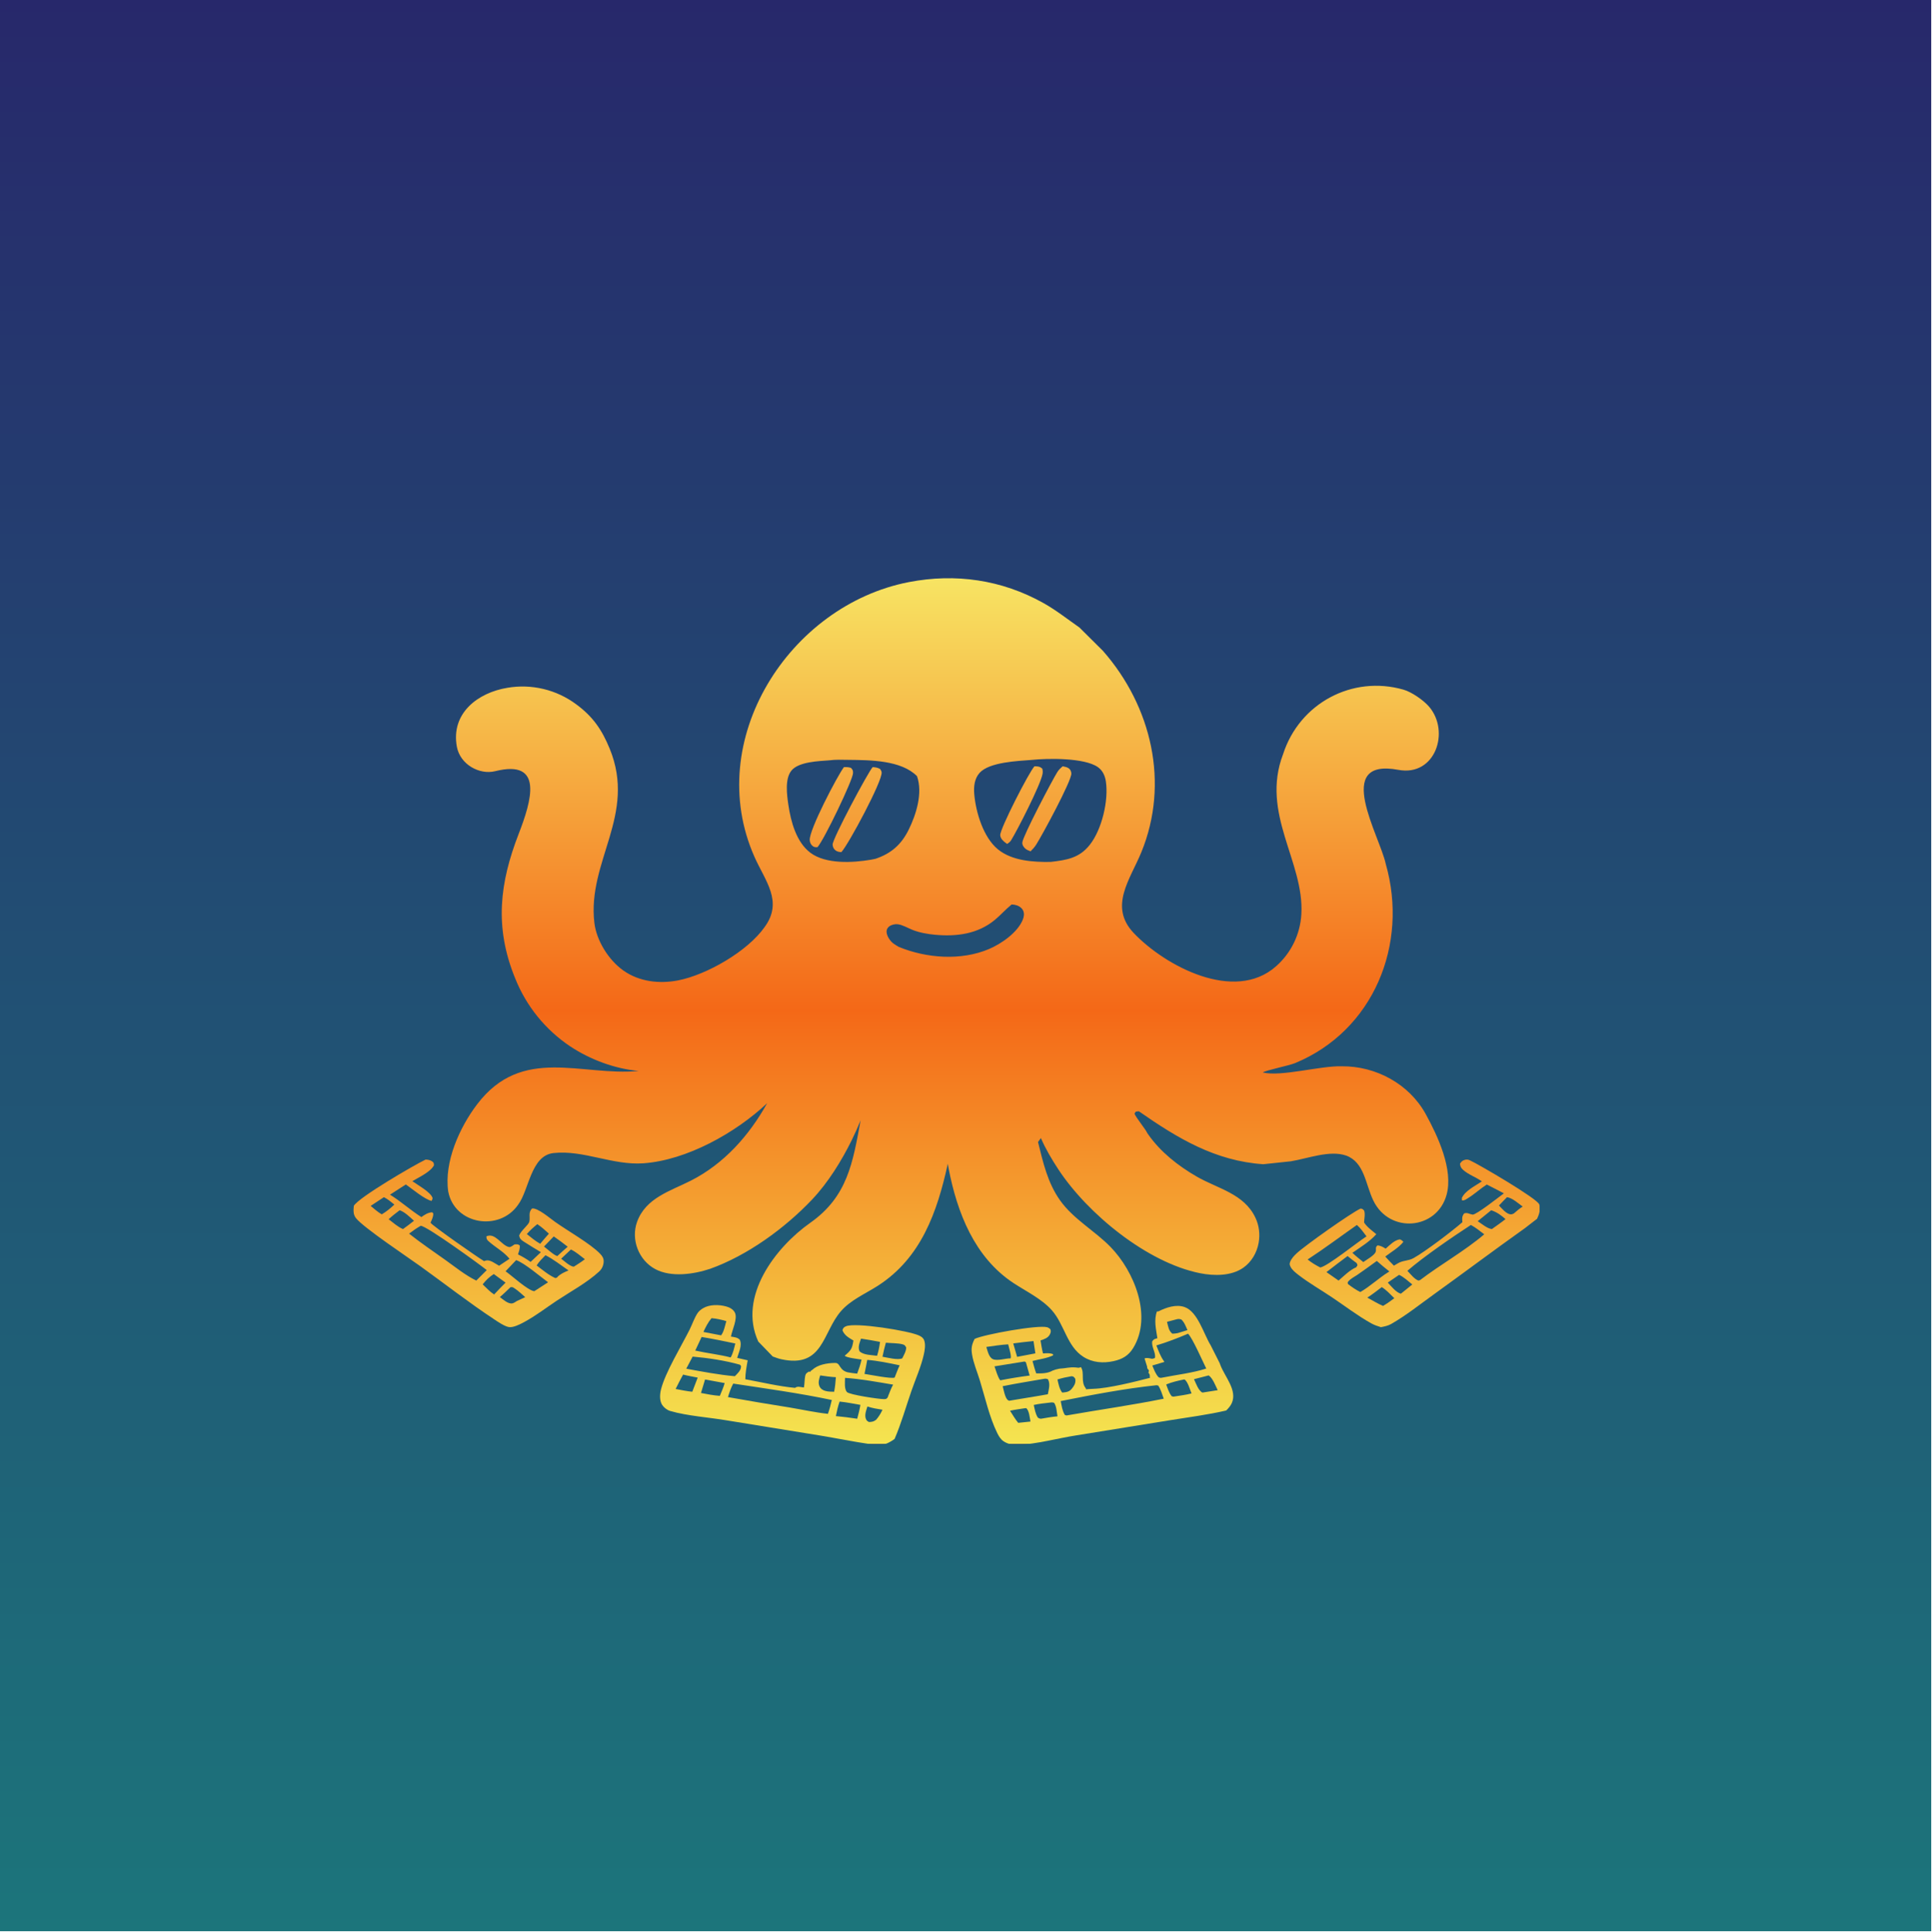
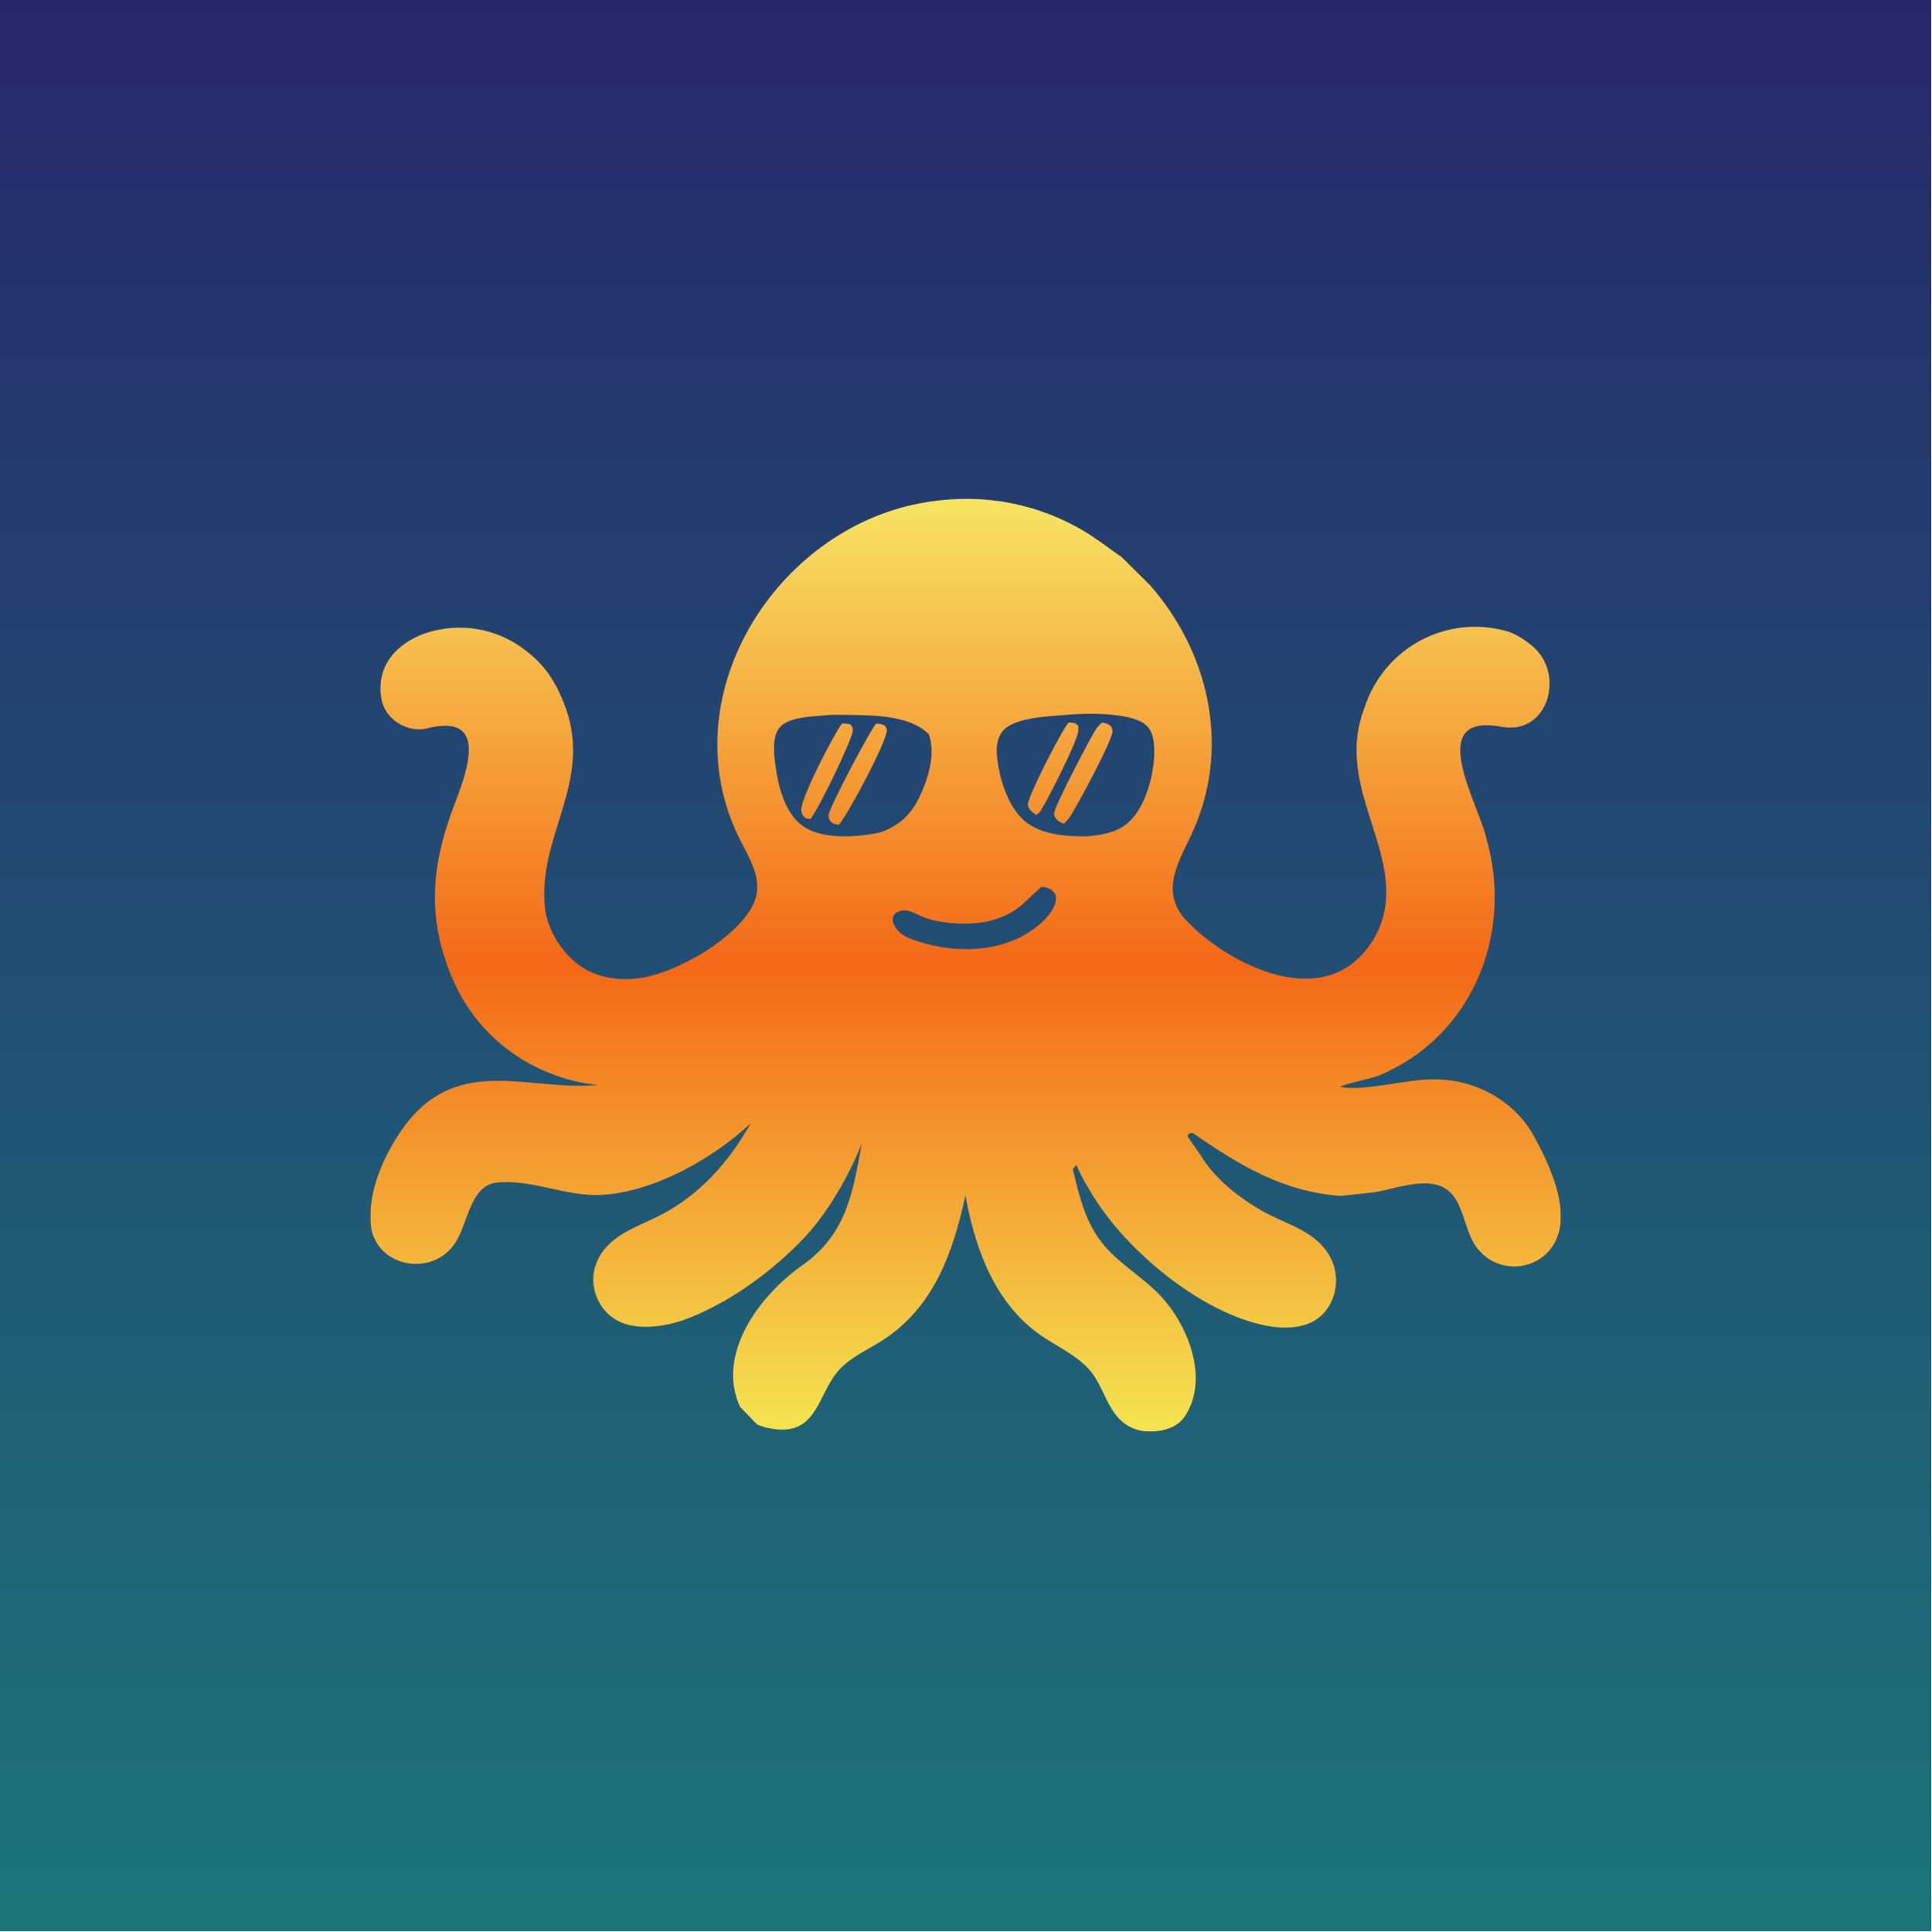
<svg xmlns="http://www.w3.org/2000/svg" width="2362" height="2362" viewBox="0 0 2362 2362" fill="none">
-   <rect width="2362" height="2362" fill="url(#paint0_linear_10_213)" />
-   <mask id="mask0_10_213" style="mask-type:alpha" maskUnits="userSpaceOnUse" x="432" y="707" width="1452" height="1061">
-     <path fill-rule="evenodd" clip-rule="evenodd" d="M1111.83 711.887C1168.49 700.977 1225.14 708.992 1276.05 737.492C1291.93 746.379 1305.37 757.123 1320.25 767.524L1348.95 796.021C1408.81 864.216 1430.43 958.195 1395.91 1042.37C1382.24 1075.68 1355.86 1108.58 1386.53 1141.07C1425.04 1181.57 1509.74 1226.79 1560.59 1181.91C1579.07 1165.67 1590.26 1142.67 1591.63 1118.09C1595.35 1053.86 1541.44 995.114 1569.29 922.371C1589.32 860.184 1653.96 825.446 1716.68 843.53C1726.49 846.357 1741.04 856.317 1747.95 864.431C1773.76 894.756 1755.47 950.003 1710.3 941.575C1629.65 926.52 1687.58 1022.16 1694.87 1056.72C1722.94 1154.69 1680.13 1260.49 1583.93 1300.25C1576.55 1303.31 1547.38 1309.2 1544.48 1311.69C1567.06 1317.2 1614.88 1303.31 1641.13 1304.12C1682.85 1303.8 1723.49 1325.72 1743.73 1362.57C1758.42 1389.29 1777.77 1430.45 1769.23 1461.39C1757.44 1504.13 1699.5 1509.29 1679.71 1468.45C1670 1448.42 1668.86 1421.43 1646.29 1413.29C1626.35 1406.44 1599.88 1416.83 1578.83 1420.33L1545.07 1423.91C1486.28 1419.9 1440.59 1392.39 1392.84 1359.13L1389.12 1359.58L1387.56 1362.05C1389.19 1366.71 1401.25 1381.23 1403.16 1385.78L1404.18 1387.26C1419.31 1408.95 1440.96 1425.94 1463.69 1439.04C1489.55 1453.93 1521.54 1459.85 1535.46 1489.36C1539.96 1498.92 1541.23 1509.44 1539.43 1519.85C1537.34 1531.94 1530.77 1543.38 1520.66 1550.48C1505.9 1560.84 1484.66 1560.62 1467.65 1557.2C1402.87 1544.21 1330.22 1484.53 1294.57 1430.43C1286.68 1418.45 1278.77 1405.16 1273.08 1391.94L1269.56 1396.72C1275.7 1421.68 1281.35 1446.77 1296.53 1468.11C1312.94 1491.22 1338.79 1505.09 1358.33 1525.18C1387.22 1554.89 1409.69 1609.72 1386.04 1648.57C1380.23 1658.1 1372.55 1662.45 1361.88 1664.77C1349.19 1667.53 1336.28 1666.6 1325.1 1659.51C1304.74 1646.61 1301.95 1619.92 1286.49 1602.55C1273.96 1588.46 1255.16 1579.53 1239.58 1569.27C1191.78 1537.81 1170.58 1482.96 1160.13 1428.73C1159.78 1426.92 1159.5 1425.11 1159.23 1423.27C1146.29 1482.25 1126.7 1538.64 1073.38 1572.75C1058.32 1582.38 1040.72 1589.8 1028.71 1603.43C1005.88 1629.35 1007.14 1673.88 955.359 1662.38C951.866 1661.61 948.441 1660.29 945.087 1659.06L927.407 1640.8C902.253 1585.95 948.254 1525.67 991.017 1495.54C1036.67 1463.38 1043.02 1422 1052.59 1370.23C1049.25 1378.45 1045.62 1386.56 1041.71 1394.52C1029.42 1419.48 1012.91 1446.3 993.299 1467.02C960.087 1502.09 914.302 1535.46 868.591 1551.81C848.528 1558.51 821.04 1562.57 801.57 1552.27C781.174 1541.48 771.365 1516.05 779.177 1494.41C789.814 1464.94 820.085 1456.67 845.171 1443.89C885.722 1423.23 916.381 1388.62 938.262 1349.29C899.666 1385.64 839.802 1419.07 786.861 1422.78C749.274 1425.42 713.711 1406.31 677.108 1410.23C649.052 1413.23 647.202 1455.56 633.643 1473.5C610.787 1506.65 555.896 1497.84 548.189 1457.23C542.984 1421.01 562.192 1378.78 583.472 1350.72C638.511 1278.18 711.2 1316.58 781.159 1309.84C752.037 1307.23 721.824 1295.95 697.47 1279.81C667.088 1259.53 643.581 1230.48 630.068 1196.52C604.274 1133.47 611.37 1079.3 634.29 1020.07C649.965 979.561 665.575 928.191 605.568 943.212C586.571 947.968 562.723 935.132 558.733 913.171C551.301 872.254 584.44 847.09 620.732 841.193C650.299 836.186 680.625 843.479 704.695 861.382C725.329 876.535 736.226 892.677 745.644 915.598C778.986 996.733 718.024 1053.23 726.947 1128.67C729.504 1150.29 744.205 1174.06 762.265 1186.9C781.486 1200.57 806.109 1203.61 829.387 1199.07C864.209 1192.29 914.312 1163.59 935.148 1133.88C958.116 1102.5 935.977 1077.77 922.755 1047.98C859.584 905.656 965.016 740.165 1111.83 711.887ZM1236.28 1107.08C1229.39 1112.76 1223.55 1119.47 1216.65 1125.17C1195.78 1142.35 1170.07 1145.67 1143.79 1143.29C1134.55 1142.46 1124.75 1140.73 1116.08 1137.32C1110.38 1135.09 1103.95 1131.13 1097.88 1130.4C1094.62 1130.01 1090.14 1131.06 1087.52 1133.1C1085.44 1134.73 1084.29 1136.86 1084.33 1139.52C1084.41 1144.81 1088.83 1151.19 1092.99 1154.17C1095.01 1155.62 1097.17 1156.88 1099.31 1158.14C1133.22 1172.04 1175.33 1175.27 1209.64 1160.7C1224.76 1154.28 1244.69 1140.49 1250.96 1124.72C1252.26 1121.47 1252.91 1117.76 1251.64 1114.39C1250.42 1111.13 1247.25 1108.58 1244.03 1107.44C1241.86 1106.68 1239.64 1106.32 1237.35 1106.21L1236.28 1107.08ZM1037.69 929.343C1030.14 929.252 1021.84 928.889 1014.38 929.917C1001.44 930.93 976.881 931.573 967.999 942.445C959.691 952.613 962.458 972.408 964.243 984.515C967.214 1004.68 973.91 1030 991.121 1042.95C1010.08 1057.21 1043.29 1055.24 1065.24 1051.47C1067.09 1051.15 1068.9 1050.78 1070.74 1050.37C1089.89 1043.95 1102.36 1032.97 1111.27 1014.98C1120.62 996.109 1128.79 969.938 1121.56 949.288C1102.08 929.593 1063.9 929.66 1037.69 929.343ZM1342.74 938.219C1326.45 926.72 1281.73 927.298 1261.57 929.436C1244.93 930.76 1209.88 932.031 1198.05 945.333C1191.69 952.487 1190.77 962.299 1191.58 971.438C1193.52 993.458 1202.67 1024.22 1220.53 1038.81C1237.82 1052.92 1263.71 1054.51 1285.03 1054.17C1304.52 1051.89 1320.03 1049.6 1332.95 1033.16C1347.69 1014.43 1356.05 979.024 1352.53 955.688C1351.49 948.754 1348.62 942.36 1342.74 938.219Z" fill="black" />
-     <path d="M1299.76 937.207C1302.13 937.672 1304.92 938.229 1306.96 939.572C1309.16 941.019 1310.22 943.53 1310.32 946.044C1310.7 954.992 1274.4 1021.98 1267.32 1033.04C1265.37 1036.09 1263.02 1038.67 1260.44 1041.21C1258.41 1040.43 1256.26 1039.65 1254.55 1038.34C1252.2 1036.55 1250.09 1033.48 1250.35 1030.43C1251.02 1022.49 1287.3 953.559 1293.21 944.222C1294.97 941.434 1297.24 939.326 1299.76 937.207Z" fill="black" />
-     <path d="M1265.22 937.207C1269.32 937.32 1271.7 937.318 1274.81 940.159C1275.37 942.433 1275.49 944.261 1275.09 946.551C1272.8 959.614 1244.28 1015.4 1236.67 1027.67C1235.4 1029.7 1233.78 1030.86 1231.86 1032.21C1231.29 1031.81 1230.71 1031.42 1230.14 1031.01C1226.96 1028.7 1223.62 1025.72 1223.33 1021.52C1222.81 1014.05 1258.61 944.155 1265.22 937.207Z" fill="black" />
-     <path d="M1067.36 938.207C1070.81 938.504 1073.26 938.767 1076.37 940.482C1077.35 942.061 1078.14 942.87 1078.31 944.769C1079.24 955.328 1038.25 1031.99 1029.07 1042.21C1026.47 1042.1 1023.95 1041.66 1021.82 1040.04C1019.56 1038.31 1018.56 1035.84 1018.33 1033.06C1017.8 1026.6 1061.86 943.942 1067.36 938.207Z" fill="black" />
-     <path d="M1032.15 938.245C1035.29 938.143 1037.69 938.189 1040.75 939.146C1042.88 941.55 1043.31 942.004 1043.33 945.405C1043.36 953.512 1007.96 1027.02 999.906 1036.09C997.666 1036.36 995.836 1036.27 993.96 1034.79C991.692 1033 990.618 1030.51 990.355 1027.7C989.214 1015.57 1023.98 949.19 1032.15 938.245Z" fill="black" />
-     <path fill-rule="evenodd" clip-rule="evenodd" d="M859.869 1600.03C867.873 1595.28 879.276 1595.47 888.007 1597.83C892.297 1598.99 896.574 1601.17 898.727 1605.25C902.566 1612.54 895.415 1626.64 893.973 1634.72C897.977 1635.41 901.77 1635.54 904.773 1638.55C908.022 1645.42 903.583 1653.89 901.598 1660.76L914.468 1663.74C913.097 1671.47 911.622 1679.04 911.565 1686.91C931.559 1690.55 952.175 1695.57 972.385 1697.46C975.527 1694.94 979.259 1696.67 983.218 1696.98C984.17 1692.27 983.867 1687.11 984.853 1682.67C985.542 1679.57 986.885 1679.16 989.365 1677.51L990.989 1677.87C992.059 1676.05 991.321 1676.92 993.4 1675.47C1000.14 1669.09 1011.32 1667.18 1020.43 1666.97C1023.16 1666.91 1024.1 1667.06 1025.91 1669.17C1026.12 1669.43 1027.29 1671.31 1027.43 1671.53C1029.77 1675.16 1032.71 1677.54 1037.01 1678.45C1040.72 1679.22 1044.59 1679.58 1048.35 1680.02C1050.51 1674.3 1052.43 1668.84 1053.71 1662.84C1049.83 1662.19 1035.11 1660.62 1033.15 1658.11C1040.91 1651.49 1042.21 1649.65 1043.78 1639.51L1042.33 1638.66C1037.26 1635.63 1032.58 1632.75 1030.35 1626.96C1031.18 1624.31 1031.88 1623.38 1034.48 1622.19C1045.87 1616.99 1111.87 1627.62 1124.12 1633.45C1126.98 1634.82 1129.26 1636.31 1130.36 1639.43C1132.2 1644.67 1131.06 1651.5 1129.87 1656.73C1126.52 1671.59 1119.78 1686.62 1114.77 1701.05C1107.97 1720.61 1102.35 1740.89 1094.13 1759.91C1083.31 1767.96 1076.51 1768.11 1063.54 1766.19C1043.29 1763.18 1023.18 1759.07 1002.97 1755.72L889.447 1737.3C867.417 1733.51 840.626 1731.85 819.543 1725.66C815.982 1724.62 812.139 1721.63 810.051 1718.56C806.407 1713.18 806.992 1705.06 808.505 1699.1C813.7 1678.6 833.096 1646.8 843.333 1626.42C846.622 1619.87 849.286 1611.64 853.41 1605.67C854.969 1603.42 857.537 1601.42 859.869 1600.03ZM1060.9 1720.21C1059.38 1725.3 1056.83 1731.22 1059.48 1736.36C1060.23 1737.8 1061.38 1738.43 1062.73 1739.21C1066.29 1739.15 1068.96 1738.66 1071.7 1736.31C1074.99 1732.42 1077.2 1728.8 1079.33 1724.2C1073.05 1723.18 1066.92 1722.28 1060.9 1720.21ZM1026.9 1714.21C1024.79 1720.06 1023.56 1725.89 1022.33 1731.97C1031.06 1732.79 1039.76 1733.88 1048.42 1735.21C1049.9 1729.58 1051.39 1723.99 1052.33 1718.25C1043.93 1716.85 1035.37 1715 1026.9 1714.21ZM896.767 1692.21C893.905 1697.64 892.095 1702.89 890.327 1708.74C915.475 1713.23 940.667 1717.48 965.897 1721.47C981.37 1724.07 997.024 1727.53 1012.6 1729.21C1014.55 1723.59 1016.05 1718.09 1017.33 1712.28C977.717 1703.9 936.817 1698.32 896.767 1692.21ZM1033.53 1685.21C1033.46 1690.09 1032.44 1698.56 1035.75 1702.47C1038.67 1705.92 1075.72 1711.3 1080.92 1711.21C1083.22 1711.16 1084.05 1711.31 1085.57 1709.28C1085.87 1708.88 1086.24 1707.6 1086.4 1707.1C1088.25 1702.55 1089.93 1697.78 1092.33 1693.49C1072.89 1690.25 1053.22 1686.55 1033.53 1685.21ZM857.327 1703.7C865.014 1705.18 872.584 1706.69 880.404 1707.21C882.476 1702.08 884.843 1696.91 886.327 1691.58L862.323 1687.21L857.327 1703.7ZM835.462 1681.21C832.386 1687.04 829.136 1692.84 826.327 1698.8C833.102 1700.11 839.846 1701.5 846.71 1702.21C848.946 1696.46 851.153 1690.68 853.327 1684.9C847.39 1683.71 841.326 1682.71 835.462 1681.21ZM1003.15 1682.21C1001.87 1686.57 1000.31 1690.96 1002.22 1695.4C1003.62 1698.64 1006.41 1700.36 1009.68 1701.24C1013 1702.13 1016.79 1702.17 1020.21 1702.21C1021.36 1696.23 1021.93 1690.46 1022.33 1684.4C1015.84 1684.04 1009.57 1683.22 1003.15 1682.21ZM1060.7 1663.21C1059.59 1668.93 1058.57 1674.68 1057.33 1680.37C1063.89 1681.3 1089.98 1686.62 1094.19 1684.85C1096.2 1679.86 1098.04 1674.71 1100.33 1669.86C1087.46 1667.14 1073.8 1664.3 1060.7 1663.21ZM839.327 1674.01C858.926 1677.58 878.895 1681.44 898.756 1683.21C901.822 1680.09 906.072 1676.34 906.312 1671.72C906.394 1670.13 906.159 1670.48 904.908 1669.1C886.944 1663.99 865.841 1660.84 847.142 1659.21L839.327 1674.01ZM1083.47 1642.21C1081.86 1647.91 1080.48 1653.57 1079.33 1659.38C1085.57 1660.37 1097.77 1663.79 1103.5 1661.34C1105.48 1657.22 1108.29 1652.74 1108.33 1648.1C1106.96 1645.68 1106.68 1644.92 1103.75 1644.14C1098.01 1642.62 1089.58 1642.85 1083.47 1642.21ZM858.111 1635.21C855.446 1640.72 852.85 1646.26 850.327 1651.84C864.685 1655.03 879.399 1656.57 893.649 1660.21C896.679 1654.96 897.833 1649.04 899.327 1643.18C885.617 1640.33 871.931 1637.44 858.111 1635.21ZM1053.09 1637.21C1051.38 1642.44 1048.92 1647.52 1051.34 1652.85C1056.66 1657.49 1065.87 1657.17 1072.7 1658.21C1074.49 1652.49 1075.58 1647.15 1076.33 1641.22C1068.61 1639.72 1060.86 1638.38 1053.09 1637.21ZM870.238 1612.21C865.908 1617.34 863.12 1623 860.327 1629.05C867.543 1630.4 874.752 1631.79 881.952 1633.21C885.498 1628.54 886.702 1621.41 888.327 1615.82C882.186 1614.02 876.654 1612.74 870.238 1612.21Z" fill="black" />
-     <path fill-rule="evenodd" clip-rule="evenodd" d="M1416.88 1603.86C1426.35 1599.12 1438.47 1594.88 1448.98 1598.66C1465.01 1604.43 1472.27 1631.79 1480.74 1645.4L1491.8 1667.32L1492.53 1669.36C1497.74 1683.55 1513.59 1700.16 1506.56 1716.04C1505.04 1719.47 1502.36 1722.54 1499.68 1725.13C1476.92 1730.44 1453.74 1733.32 1430.69 1737.07L1316.95 1755.45C1293.89 1759.01 1267.56 1766.34 1244.62 1767.18C1238.71 1767.41 1232.45 1766.12 1227.48 1762.81C1223.78 1760.35 1221.56 1756.52 1219.64 1752.61C1210.03 1733.02 1204.88 1709.33 1198.43 1688.41C1195.23 1677.98 1190.66 1667.39 1188.87 1656.62C1187.59 1648.92 1188.54 1644.47 1192 1637.57C1203.36 1632.1 1269.91 1620.06 1280.78 1623.32C1282.36 1623.79 1283.48 1624.66 1284.69 1625.7C1285.5 1628.33 1285.29 1629.55 1284.04 1632.04C1281.73 1636.59 1277.11 1637.82 1272.65 1639.47C1273.52 1644.79 1274.29 1650.1 1275.66 1655.32C1280.04 1655.07 1283.87 1654.58 1288.01 1656.3L1287.92 1657.74C1279.91 1661.53 1271.28 1662.3 1262.82 1664.57C1264.26 1669.62 1265.52 1674.84 1267.38 1679.74C1274.17 1679.81 1281.35 1679.86 1287.37 1676.33C1291 1675 1291 1675 1295.5 1674C1304.5 1673.5 1307.27 1671.85 1316 1672.5L1318.34 1672.8H1319.71C1321.33 1672.41 1320.44 1672.57 1322 1672C1326.88 1679.22 1321.34 1689.86 1328 1698C1328.5 1699 1327.47 1699.62 1329.74 1699.06L1337.02 1698.63C1355.52 1698.13 1388.54 1689.85 1406.52 1685.17L1406.27 1683.9V1681.83C1404.78 1677.67 1404.13 1680.33 1405 1677.5C1405.86 1674.72 1402.72 1675.26 1403 1671.5L1399.84 1661.48C1402.72 1660.22 1406.03 1661.35 1409 1661.9C1410.11 1661.86 1411.44 1661.28 1412.5 1660.95C1414.06 1654.57 1408.08 1647.78 1409.25 1640.47C1411.34 1637.61 1412.25 1637.73 1415.56 1636.73C1413.92 1625.85 1411.11 1614.65 1414.96 1604.01L1416.88 1603.86ZM1252.98 1722.43C1247.12 1723.37 1241.13 1724.11 1235.33 1725.39C1238.52 1730.32 1241.53 1735.69 1245.32 1740.21L1260.33 1738.65C1259.36 1733.81 1258.82 1725.41 1255.14 1722.21L1252.98 1722.43ZM1289.26 1715.76C1287.4 1715.16 1286.44 1715.06 1284.52 1715.4C1277.74 1716.18 1270.99 1716.86 1264.33 1718.33C1265.53 1723.75 1266.34 1729.13 1269.4 1733.91C1270.86 1734.72 1271.44 1735.08 1273.16 1735.21C1279.88 1734.01 1286.52 1732.9 1293.33 1732.24C1292.41 1727.15 1292.3 1720.07 1289.26 1715.76ZM1414.48 1694.21C1375.33 1698.37 1335.95 1705.89 1297.33 1713.6C1298.48 1719.49 1299.22 1725.33 1302.3 1730.53C1304.95 1731.36 1303.73 1731.34 1305.93 1730.95C1344.95 1724.08 1384.52 1718.56 1423.33 1710.69C1421.38 1705.3 1419.76 1699.41 1416.61 1694.63L1414.48 1694.21ZM1281.71 1686.93C1279.69 1686.14 1278.76 1686.03 1276.63 1686.43C1259.9 1689.42 1242.96 1691.98 1226.33 1695.41C1227.44 1699.42 1229.2 1709.79 1232.65 1712.39C1233.12 1712.76 1233.71 1712.93 1234.23 1713.21C1249.98 1710.44 1265.86 1708.15 1281.57 1705.26C1282.67 1699.31 1284.83 1692.52 1281.71 1686.93ZM1448 1687.21C1440.48 1688.73 1433.47 1690.37 1426.33 1693.25C1428.18 1698.21 1429.69 1703.48 1433.02 1707.63C1435.65 1708.33 1434.46 1708.33 1436.62 1707.97C1443.54 1706.9 1450.52 1705.99 1457.33 1704.26C1455.28 1699.3 1452.91 1690.24 1448.91 1687.22L1448 1687.21ZM1310.53 1683.21C1304.61 1684.2 1299.08 1685.37 1293.33 1687.2C1294.69 1692.91 1295.5 1698.44 1299.13 1703.21C1304.25 1702.68 1307.54 1702.55 1311.04 1698.31C1313.7 1695.07 1315.58 1691.86 1315.3 1687.53C1315.16 1685.51 1314.03 1685 1312.71 1683.62L1310.53 1683.21ZM1460.33 1686.84C1462.61 1691.57 1465.65 1700.87 1470.64 1703.21L1489.33 1700.28C1486.66 1694.93 1483.34 1685.69 1478.29 1682.21L1460.33 1686.84ZM1216.33 1671.13C1218.29 1676.43 1220.02 1683.75 1223.35 1688.21C1235.33 1685.89 1247.22 1683.89 1259.33 1682.38L1254.73 1666.09L1253.09 1665.21L1216.33 1671.13ZM1453.04 1631.21C1440.27 1636.67 1427.62 1641.52 1414.3 1645.55C1416.91 1652.01 1419.17 1658.6 1423.23 1664.32C1423.55 1664.78 1423.87 1665.24 1424.18 1665.69L1409.33 1670.12C1411.5 1675.14 1413.27 1680.53 1417.12 1684.53C1419.29 1685.38 1419.54 1685.35 1421.82 1684.87C1439.41 1681.35 1458.31 1679.3 1475.33 1673.81C1471.11 1665.4 1458.53 1636.49 1453.04 1631.21ZM1233.08 1644.21C1224.12 1644.71 1215.2 1646.18 1206.33 1647.4C1207.9 1652.16 1209.44 1660.25 1214.45 1662.37C1220.13 1664.77 1229.75 1661.21 1236.05 1661.37C1237.31 1658.26 1233.93 1648.2 1233.08 1644.21ZM1264.03 1640.21C1255.75 1640.91 1247.5 1642.04 1239.24 1643.09L1244 1659.5L1266.33 1655.25L1264.03 1640.21ZM1444.76 1613.76C1442.65 1613.17 1442.04 1613.06 1439.76 1613.39L1427.33 1616.69C1428.77 1622.11 1429.25 1627.6 1433.88 1631.21C1436.18 1631.13 1438.25 1630.89 1440.51 1630.44L1452.33 1626.79C1450.24 1622.18 1448.59 1617.24 1444.76 1613.76Z" fill="black" />
-     <path fill-rule="evenodd" clip-rule="evenodd" d="M520.536 1418.21C523.313 1418.34 525.939 1418.71 528.333 1420.29C530.679 1421.83 530.599 1422.75 530.761 1425.27C526.311 1433.57 512.289 1439.85 504.299 1444.66C510.419 1449.01 526.195 1457.77 528.839 1464.62C529.438 1466.17 528.476 1467.33 527.896 1468.76C520.032 1467.41 503.612 1453.73 496.354 1448.65L477.002 1461.15C490.375 1469.4 502.034 1480.16 515.365 1488.55C519.266 1485.71 523.596 1482.92 528.516 1482.71L529.866 1483.99C530.166 1488.08 528.123 1491.78 526.552 1495.46C528.963 1499.3 584.577 1538.03 592.036 1542.44C592.817 1542.15 593.562 1541.86 594.38 1541.67C599.574 1540.46 605.664 1545.48 610.38 1548.1L623.172 1539.55C615.715 1530.48 605.719 1525.57 597.272 1517.86C595.287 1516.05 594.878 1514.69 594.921 1512.11C605.694 1507.17 613.077 1523.09 622.503 1525.2C624.601 1525.67 627.546 1523.07 629.331 1521.96C632.33 1521.93 633.093 1521.4 635.638 1523.17C636.243 1526.79 634.584 1530.74 633.546 1534.21C639.108 1536.9 643.941 1539.87 648.988 1543.39L661.526 1531.49C654.442 1527.13 647.182 1522.9 640.229 1518.35C637.038 1516.25 635.717 1514.89 634.97 1511.16C636.981 1505.12 646.448 1498.35 647.391 1494.15C648.709 1488.3 645.768 1483.02 650.731 1478.05C657.627 1476.95 673.051 1490.39 678.88 1494.42C694.07 1505.3 721.841 1520.89 733.866 1533.3C736.691 1536.21 738.504 1538.9 738.313 1543.18C738.105 1547.84 736.171 1552.03 732.744 1555.19C717.858 1568.88 697.968 1579.56 681.04 1590.77C667.957 1599.44 655.076 1609.42 641.28 1616.87C636.465 1619.47 627.658 1624.08 622.241 1623.06C616.701 1622.02 609.082 1616.69 604.371 1613.59C573.766 1593.41 544.493 1570.54 514.727 1549.11C498.834 1537.65 444.739 1501.63 435.437 1489.93C431.889 1485.48 432.001 1480.08 432.755 1474.75C439.204 1464.08 506.598 1424.9 520.536 1418.21ZM625.68 1574.21C625.287 1574.22 624.837 1574.27 624.298 1574.37C620.047 1578.45 615.866 1582.63 611.327 1586.4C615.231 1589.25 621.385 1595.04 626.535 1594.11C628.506 1593.75 630.406 1592.34 632.051 1591.29L642.327 1586.52C642.311 1586.51 642.296 1586.5 642.28 1586.48L642.327 1586.46C638.257 1582.91 634.154 1578.92 629.647 1575.94C627.894 1574.79 627.214 1574.17 625.68 1574.21ZM603.892 1558.21C598.488 1561.81 594.363 1565.66 590.327 1570.87C594.791 1575.13 599.176 1579.91 604.34 1583.21C608.924 1578.29 613.587 1573.47 618.327 1568.73L603.892 1558.21ZM618.327 1554.84C626.302 1560.44 645.407 1578.16 653.382 1579.21L655.31 1578.03L670.327 1568.32C660.831 1561.38 641.507 1544.73 631.269 1541.21L618.327 1554.84ZM514.583 1499.21C509.494 1502.12 504.96 1505.25 500.327 1508.82C514.604 1520.12 529.772 1530.39 544.605 1540.94C556.614 1549.48 569.227 1559.81 582.514 1566.21L595.327 1553.4C587.159 1546.78 521.944 1499.41 514.583 1499.21ZM667.147 1535.21C663.223 1539.18 659.32 1542.96 656.327 1547.71C663.341 1553.02 671.259 1559.75 679.316 1563.21C680.832 1562.65 681.34 1562.82 682.179 1561.38C686.218 1557.61 690.315 1555.94 695.327 1553.84C686.232 1547.59 676.987 1540.18 667.147 1535.21ZM686.327 1539.48C690.45 1542.55 696.229 1548.19 701.265 1549.21L702.241 1548.97C706.644 1546.11 711.224 1543.36 715.327 1540.09C710.015 1536.12 704.259 1530.98 698.242 1528.21L686.327 1539.48ZM665.327 1524.6C668.846 1527.17 677.781 1535.54 681.677 1536.21C685.846 1532.35 689.984 1528.48 694.327 1524.83C688.722 1520.49 683.141 1516.19 677.282 1512.21L665.327 1524.6ZM657.175 1497.21C652.477 1501.01 648.334 1504.7 644.327 1509.31C649.637 1513.64 654.768 1517.82 660.687 1521.21C664.202 1517.08 667.642 1512.82 671.327 1508.85C666.746 1504.65 662.329 1500.63 657.175 1497.21ZM488.749 1480.21C484.116 1483.72 479.593 1487.21 475.327 1491.19C480.679 1495.2 486.728 1500.78 492.888 1503.21C497.36 1499.86 502.021 1496.65 506.327 1493.09C501.487 1488.78 494.974 1482.14 488.749 1480.21ZM469.538 1464.21C464.137 1467.77 458.765 1471.41 453.327 1474.9C457.702 1478.45 462.037 1482.45 466.919 1485.21C472.748 1481.81 477.379 1477.86 482.327 1473.26C478.174 1469.86 474.318 1466.65 469.538 1464.21Z" fill="black" />
-     <path fill-rule="evenodd" clip-rule="evenodd" d="M1791.31 1418.63C1793.7 1417.91 1795.49 1418.13 1797.7 1419.12C1807.53 1423.5 1880.61 1466.05 1882.65 1473.15C1884.38 1479.15 1882.52 1485.17 1879.96 1490.6L1864.83 1502.3C1827.65 1528.7 1791.21 1556.1 1754.18 1582.72C1737.1 1594.99 1719.71 1608.92 1701.48 1619.31C1697.6 1621.52 1693.35 1622.35 1689.02 1623.2L1688.95 1623.21C1684.89 1621.99 1680.8 1620.58 1677.09 1618.51C1660.56 1609.33 1644.86 1597.25 1629.13 1586.71C1615.48 1577.54 1600.78 1569.17 1587.81 1559.1C1584.52 1556.55 1579.92 1552.89 1578.25 1549.02C1577.22 1546.65 1576.99 1545.87 1577.87 1543.5C1579.41 1539.35 1582.67 1535.91 1585.85 1532.92C1595.97 1523.45 1652.05 1483.72 1664.04 1478.15C1666.73 1478.46 1666.56 1478.85 1668.44 1480.61C1669.96 1485.39 1668.46 1490.28 1668.36 1495.21C1672.04 1500.9 1678.17 1505.17 1683.31 1509.51C1675.2 1518.62 1663.97 1525.35 1654.05 1532.28C1658.24 1536.3 1662.93 1539.88 1667.4 1543.58C1670.99 1540.99 1680.96 1535.41 1682.46 1531.23C1683.71 1527.75 1681.43 1526.08 1684.7 1523.21C1688.72 1523.43 1691.34 1525.17 1694.78 1527.17C1699.79 1522.81 1705.3 1516.83 1712.07 1515.79C1714.09 1516.61 1715.02 1517.18 1716.4 1518.88C1710.77 1526.02 1701.48 1531.31 1694.25 1536.82C1697.57 1540.69 1701.3 1544.3 1704.83 1547.98C1706.35 1547.07 1707.92 1546.21 1709.43 1545.26C1715.8 1541.29 1722.35 1542.41 1729 1538.66C1743.57 1530.46 1775.33 1506.33 1788.6 1494.81C1788.2 1490.25 1787.86 1487.9 1790.7 1484.09C1794.89 1482.72 1796.84 1484.87 1801.03 1485.53C1805.25 1486.19 1833.58 1463.72 1839.34 1459.53C1832.41 1455.85 1825.43 1452.27 1818.43 1448.74C1810.6 1453.74 1803.7 1460.27 1795.84 1465.13C1793.52 1466.56 1790.78 1468.71 1788.05 1468.09L1787.97 1465.06C1792.25 1456.02 1804.34 1450.47 1812.39 1444.89C1805.25 1439.71 1796.14 1436.79 1789.53 1430.89C1786.93 1428.56 1785.92 1426.67 1785.66 1423.24C1787.21 1420.87 1788.47 1419.48 1791.31 1418.63ZM1690.02 1574.21C1684.2 1578.59 1678.46 1583.13 1672.33 1587.06C1678.6 1590.47 1684.96 1594.41 1691.52 1597.21C1696.39 1594.37 1700.83 1591.16 1705.33 1587.78C1700.48 1583.08 1695.75 1577.8 1690.02 1574.21ZM1697.33 1568.68C1701.25 1572.75 1707.7 1581.17 1713.45 1582.21L1727.33 1570.98C1722.25 1566.91 1717.14 1562.01 1711.19 1559.21L1697.33 1568.68ZM1671.26 1551.35L1659.99 1559.29C1656.6 1561.52 1651.84 1563.97 1649.26 1567.08C1647.94 1568.68 1648.36 1567.84 1648.52 1570.34C1653.18 1573.99 1658.42 1577.62 1663.75 1580.21C1675.82 1573.28 1686.04 1563.35 1697.89 1555.97L1699.33 1555.08C1694.01 1550.98 1688.96 1546.63 1683.92 1542.21L1671.26 1551.35ZM1648.17 1536.21C1639.56 1542.73 1630.8 1549.14 1622.33 1555.87L1637.17 1566.21C1643.41 1560.83 1651.09 1553.05 1658.69 1549.99L1660.33 1547.44L1659.31 1544.84C1655.48 1542.09 1651.77 1539.29 1648.17 1536.21ZM1798.98 1498.21C1776.74 1512.67 1740.84 1537.27 1721.33 1554.27C1724.97 1557.96 1729.9 1564.6 1734.85 1566.21L1736.84 1565.62C1762.23 1546.24 1790.98 1530.34 1815.33 1509.63C1810.03 1505.61 1804.86 1501.36 1798.98 1498.21ZM1659.55 1498.21C1639.5 1512.25 1619.83 1527.05 1599.33 1540.41C1604.28 1544.46 1609.11 1547.3 1614.78 1550.21C1623.98 1548.56 1660.28 1519.15 1671.33 1512.14C1667.65 1507.3 1664.17 1502.2 1659.55 1498.21ZM1807.33 1493.58C1811.95 1496.58 1819.15 1502.75 1824.66 1503.21C1830.25 1499.23 1835.97 1495.3 1841.33 1491.04C1835.82 1486.26 1830.92 1482.53 1823.82 1480.21L1807.33 1493.58ZM1843.19 1464.21C1839.9 1467.59 1836.53 1470.93 1833.33 1474.4C1836.87 1478.03 1842.44 1485.03 1847.82 1485.2C1849.14 1485.25 1850.35 1484.7 1851.5 1484.14C1855 1481.19 1858.42 1478.09 1862.33 1475.69C1856.88 1471.77 1849.89 1465.27 1843.19 1464.21Z" fill="black" />
+   <rect width="2362" height="2362" fill="url(#paint0_linear_20_143)" />
+   <mask id="mask0_20_143" style="mask-type:alpha" maskUnits="userSpaceOnUse" x="452" y="610" width="1458" height="1141">
+     <path d="M1124.51 615.682C1191.9 602.704 1259.29 612.238 1319.84 646.139C1338.73 656.712 1354.72 669.492 1372.42 681.865L1406.57 715.763C1477.77 796.884 1503.49 908.676 1462.42 1008.81C1446.16 1048.43 1414.78 1087.56 1451.27 1126.21C1497.08 1174.39 1597.83 1228.18 1658.32 1174.8C1680.3 1155.48 1693.61 1128.12 1695.24 1098.88C1699.67 1022.48 1635.54 952.592 1668.67 866.062C1692.49 792.088 1769.38 750.766 1844 772.277C1855.67 775.641 1872.97 787.488 1881.19 797.14C1911.89 833.212 1890.13 898.93 1836.41 888.905C1740.47 870.997 1809.37 984.766 1818.05 1025.88C1851.44 1142.42 1800.52 1268.27 1686.08 1315.57C1677.3 1319.2 1642.61 1326.21 1639.15 1329.17C1666.01 1335.73 1722.9 1319.2 1754.12 1320.17C1803.75 1319.79 1852.09 1345.87 1876.18 1389.69C1893.64 1421.48 1916.66 1470.45 1906.51 1507.25C1892.49 1558.09 1823.56 1564.22 1800.02 1515.64C1788.47 1491.81 1787.11 1459.71 1760.26 1450.04C1736.54 1441.88 1705.05 1454.24 1680.01 1458.4L1639.86 1462.66C1569.92 1457.9 1515.57 1425.17 1458.78 1385.61L1454.35 1386.14L1452.49 1389.08C1454.43 1394.62 1468.77 1411.89 1471.05 1417.3L1472.27 1419.07C1490.26 1444.87 1516.01 1465.08 1543.06 1480.66C1573.81 1498.37 1611.87 1505.41 1628.43 1540.53C1633.78 1551.89 1635.29 1564.41 1633.15 1576.78C1630.66 1591.17 1622.84 1604.78 1610.82 1613.23C1593.26 1625.55 1567.99 1625.28 1547.76 1621.22C1470.7 1605.76 1384.28 1534.78 1341.88 1470.42C1332.5 1456.17 1323.09 1440.36 1316.31 1424.64L1312.12 1430.32C1319.43 1460.01 1326.16 1489.86 1344.21 1515.25C1363.73 1542.73 1394.47 1559.23 1417.72 1583.13C1452.09 1618.47 1478.82 1683.69 1450.68 1729.9C1443.77 1741.24 1434.64 1746.41 1421.95 1749.18C1406.85 1752.45 1391.5 1751.35 1378.19 1742.91C1353.98 1727.57 1350.65 1695.83 1332.27 1675.16C1317.36 1658.4 1295 1647.78 1276.46 1635.58C1219.6 1598.15 1194.39 1532.9 1181.96 1468.4C1181.53 1466.24 1181.2 1464.09 1180.88 1461.9C1165.49 1532.06 1142.19 1599.14 1078.76 1639.72C1060.85 1651.17 1039.91 1660 1025.62 1676.21C998.464 1707.04 999.968 1760.01 938.371 1746.33C934.216 1745.42 930.142 1743.85 926.152 1742.38L905.122 1720.67C875.199 1655.42 929.918 1583.72 980.787 1547.87C1035.09 1509.62 1042.65 1460.39 1054.03 1398.81C1050.06 1408.59 1045.74 1418.24 1041.09 1427.71C1026.47 1457.39 1006.83 1489.3 983.501 1513.94C943.994 1555.67 889.532 1595.36 835.156 1614.81C811.29 1622.78 778.592 1627.61 755.432 1615.35C731.17 1602.52 719.502 1572.27 728.793 1546.53C741.447 1511.47 777.457 1501.63 807.297 1486.43C855.535 1461.85 892.004 1420.68 918.033 1373.9C872.122 1417.14 800.91 1456.9 737.935 1461.32C693.223 1464.46 650.92 1441.73 607.379 1446.39C574.005 1449.96 571.805 1500.32 555.676 1521.66C528.488 1561.08 463.192 1550.61 454.025 1502.3C447.832 1459.22 470.681 1408.97 495.995 1375.6C561.466 1289.31 647.933 1335 731.153 1326.97C696.511 1323.87 660.571 1310.45 631.6 1291.25C595.46 1267.13 567.498 1232.57 551.423 1192.18C520.74 1117.17 529.181 1052.74 556.446 982.28C575.092 934.091 593.659 872.984 522.279 890.853C499.681 896.51 471.314 881.242 466.568 855.119C457.726 806.446 497.147 776.511 540.318 769.497C575.489 763.541 611.564 772.216 640.196 793.513C664.741 811.538 677.704 830.739 688.907 858.004C728.568 954.518 656.05 1021.73 666.665 1111.47C669.706 1137.18 687.194 1165.46 708.676 1180.73C731.541 1196.99 760.831 1200.61 788.521 1195.21C829.943 1187.15 889.544 1153 914.33 1117.66C941.651 1080.33 915.315 1050.92 899.586 1015.48C824.442 846.179 949.858 649.32 1124.51 615.682ZM1272.54 1085.78C1264.34 1092.53 1257.39 1100.53 1249.18 1107.3C1224.36 1127.74 1193.78 1131.68 1162.51 1128.86C1151.52 1127.87 1139.87 1125.8 1129.55 1121.76C1122.78 1119.1 1115.13 1114.39 1107.9 1113.52C1104.02 1113.06 1098.69 1114.31 1095.58 1116.74C1093.1 1118.67 1091.74 1121.21 1091.79 1124.37C1091.88 1130.66 1097.14 1138.25 1102.08 1141.8C1104.49 1143.52 1107.06 1145.02 1109.61 1146.51C1149.95 1163.06 1200.03 1166.9 1240.84 1149.56C1258.83 1141.92 1282.54 1125.53 1290 1106.77C1291.54 1102.9 1292.32 1098.49 1290.81 1094.48C1289.35 1090.6 1285.59 1087.57 1281.76 1086.21C1279.17 1085.3 1276.53 1084.88 1273.82 1084.74L1272.54 1085.78ZM1036.31 874.355C1027.32 874.246 1017.45 873.815 1008.57 875.039C993.189 876.243 963.973 877.008 953.407 889.941C943.524 902.037 946.815 925.583 948.939 939.985C952.473 963.969 960.439 994.09 980.912 1009.5C1003.46 1026.46 1042.97 1024.11 1069.08 1019.63C1071.29 1019.25 1073.44 1018.8 1075.62 1018.32C1098.41 1010.68 1113.24 997.627 1123.83 976.23C1134.95 953.776 1144.67 922.645 1136.07 898.081C1112.9 874.653 1067.48 874.732 1036.31 874.355ZM1399.18 884.914C1379.8 871.235 1326.61 871.923 1302.63 874.466C1282.83 876.042 1241.14 877.553 1227.06 893.377C1219.49 901.887 1218.4 913.558 1219.36 924.428C1221.68 950.622 1232.56 987.221 1253.8 1004.57C1274.37 1021.36 1305.17 1023.24 1330.52 1022.84C1353.72 1020.14 1372.16 1017.4 1387.53 997.854C1405.06 975.565 1415 933.454 1410.82 905.694C1409.58 897.446 1406.17 889.839 1399.18 884.914Z" fill="black" />
+     <path d="M1348.05 883.71C1350.88 884.263 1354.19 884.926 1356.62 886.524C1359.23 888.245 1360.5 891.231 1360.62 894.222C1361.06 904.867 1317.88 984.551 1309.46 997.709C1307.14 1001.33 1304.34 1004.4 1301.28 1007.42C1298.87 1006.5 1296.31 1005.58 1294.27 1004.01C1291.48 1001.88 1288.96 998.227 1289.27 994.597C1290.07 985.162 1333.23 903.161 1340.26 892.054C1342.36 888.738 1345.05 886.231 1348.05 883.71Z" fill="black" />
+     <path d="M1306.97 883.71C1311.85 883.844 1314.68 883.843 1318.38 887.222C1319.04 889.926 1319.18 892.101 1318.71 894.825C1315.98 910.364 1282.05 976.724 1273 991.322C1271.49 993.737 1269.56 995.116 1267.28 996.717C1266.6 996.241 1265.91 995.775 1265.24 995.291C1261.45 992.546 1257.48 989.001 1257.14 984.001C1256.52 975.12 1299.1 891.975 1306.97 883.71Z" fill="black" />
+     <path d="M1071.6 884.9C1075.71 885.252 1078.61 885.565 1082.32 887.606C1083.49 889.484 1084.43 890.447 1084.63 892.706C1085.73 905.265 1036.98 996.457 1026.06 1008.61C1022.96 1008.48 1019.96 1007.97 1017.43 1006.03C1014.74 1003.98 1013.55 1001.03 1013.28 997.735C1012.65 990.047 1065.05 891.722 1071.6 884.9Z" fill="black" />
+     <path d="M1029.72 884.944C1033.45 884.823 1036.31 884.878 1039.94 886.017C1042.48 888.877 1043 889.416 1043.01 893.462C1043.05 903.105 1000.94 990.543 991.361 1001.33C988.697 1001.65 986.52 1001.54 984.289 999.788C981.59 997.663 980.313 994.7 980 991.361C978.642 976.925 1020 897.964 1029.72 884.944Z" fill="black" />
  </mask>
-   <g mask="url(#mask0_10_213)">
-     <rect x="432" y="706" width="1451" height="1060" fill="url(#paint1_linear_10_213)" />
+   <g mask="url(#mask0_20_143)">
+     <rect x="452.999" y="608.924" width="1456" height="1141.96" fill="url(#paint1_linear_20_143)" />
  </g>
  <defs>
-     <linearGradient id="paint0_linear_10_213" x1="1181" y1="2362" x2="1181" y2="0" gradientUnits="userSpaceOnUse">
+     <linearGradient id="paint0_linear_20_143" x1="1181" y1="2362" x2="1181" y2="0" gradientUnits="userSpaceOnUse">
      <stop stop-color="#1C757B" />
      <stop offset="0.46" stop-color="#215274" />
      <stop offset="1" stop-color="#27286B" />
    </linearGradient>
-     <linearGradient id="paint1_linear_10_213" x1="1157.5" y1="706" x2="1157.5" y2="1766" gradientUnits="userSpaceOnUse">
+     <linearGradient id="paint1_linear_20_143" x1="1181" y1="608.924" x2="1181" y2="1750.89" gradientUnits="userSpaceOnUse">
      <stop stop-color="#E84239" />
      <stop offset="0" stop-color="#F7E463" />
      <stop offset="0.5" stop-color="#F46817" />
      <stop offset="1" stop-color="#F4E450" />
      <stop offset="1" stop-color="#E84239" />
    </linearGradient>
  </defs>
</svg>
